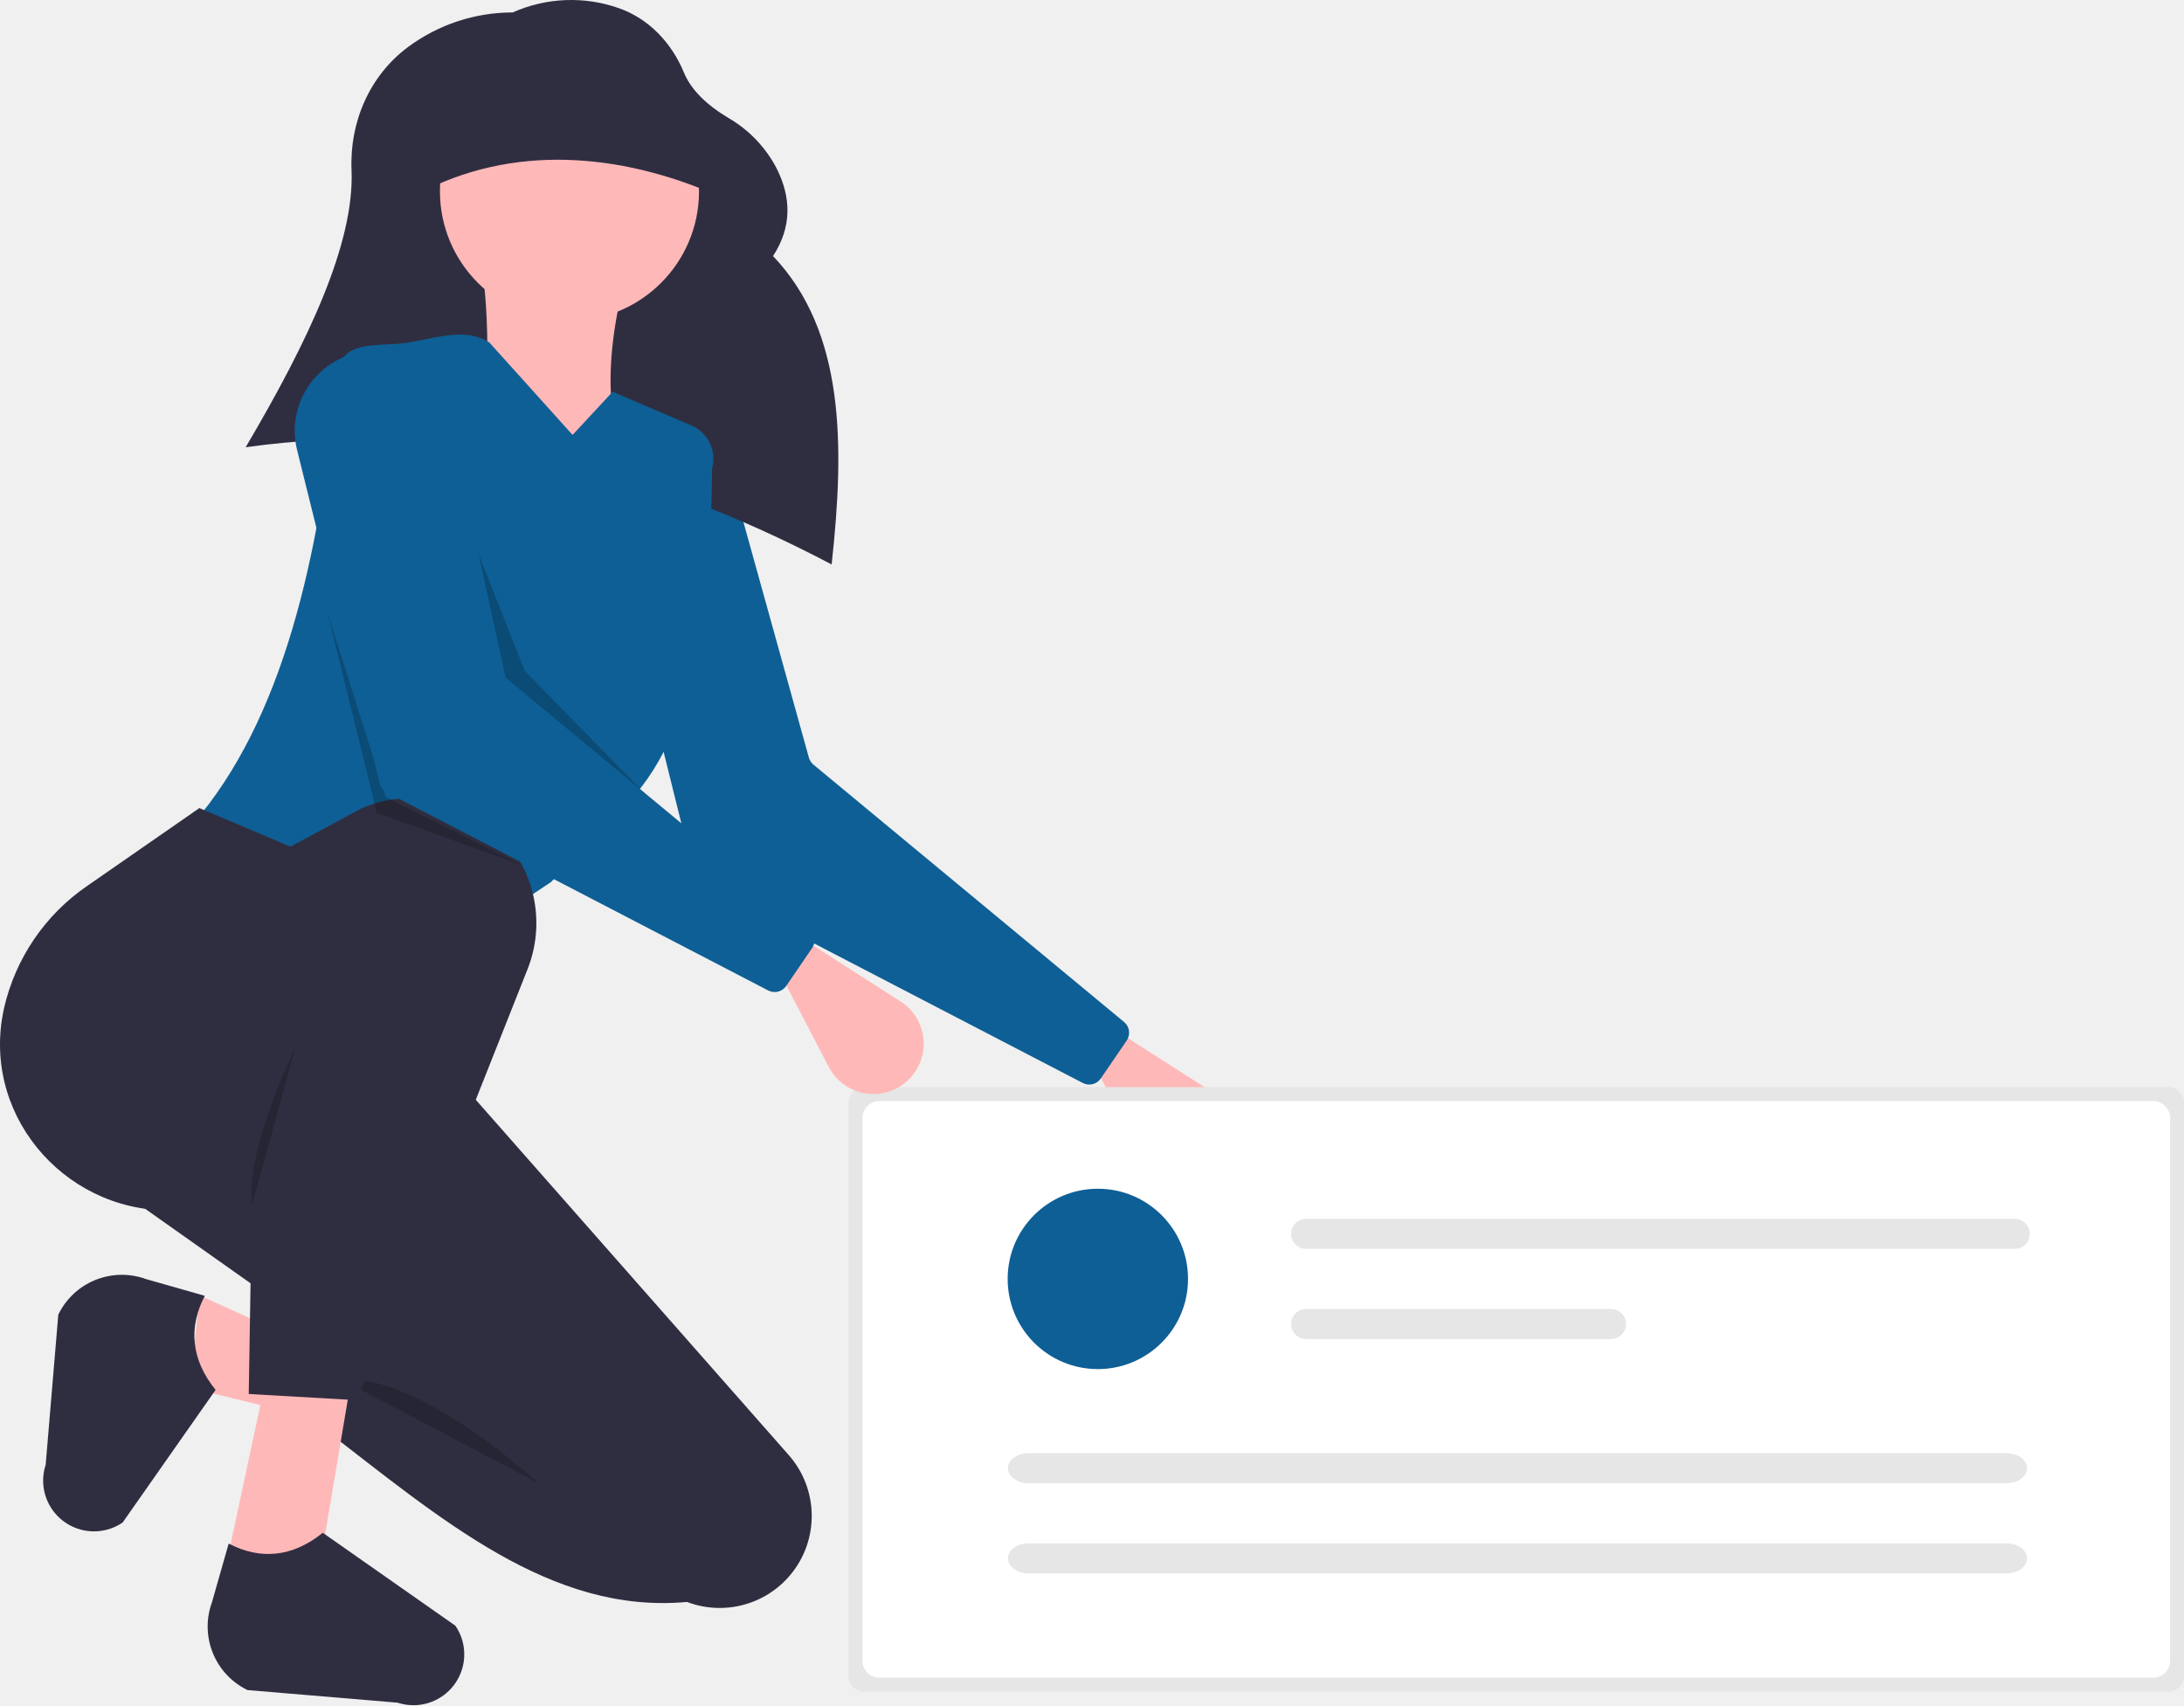
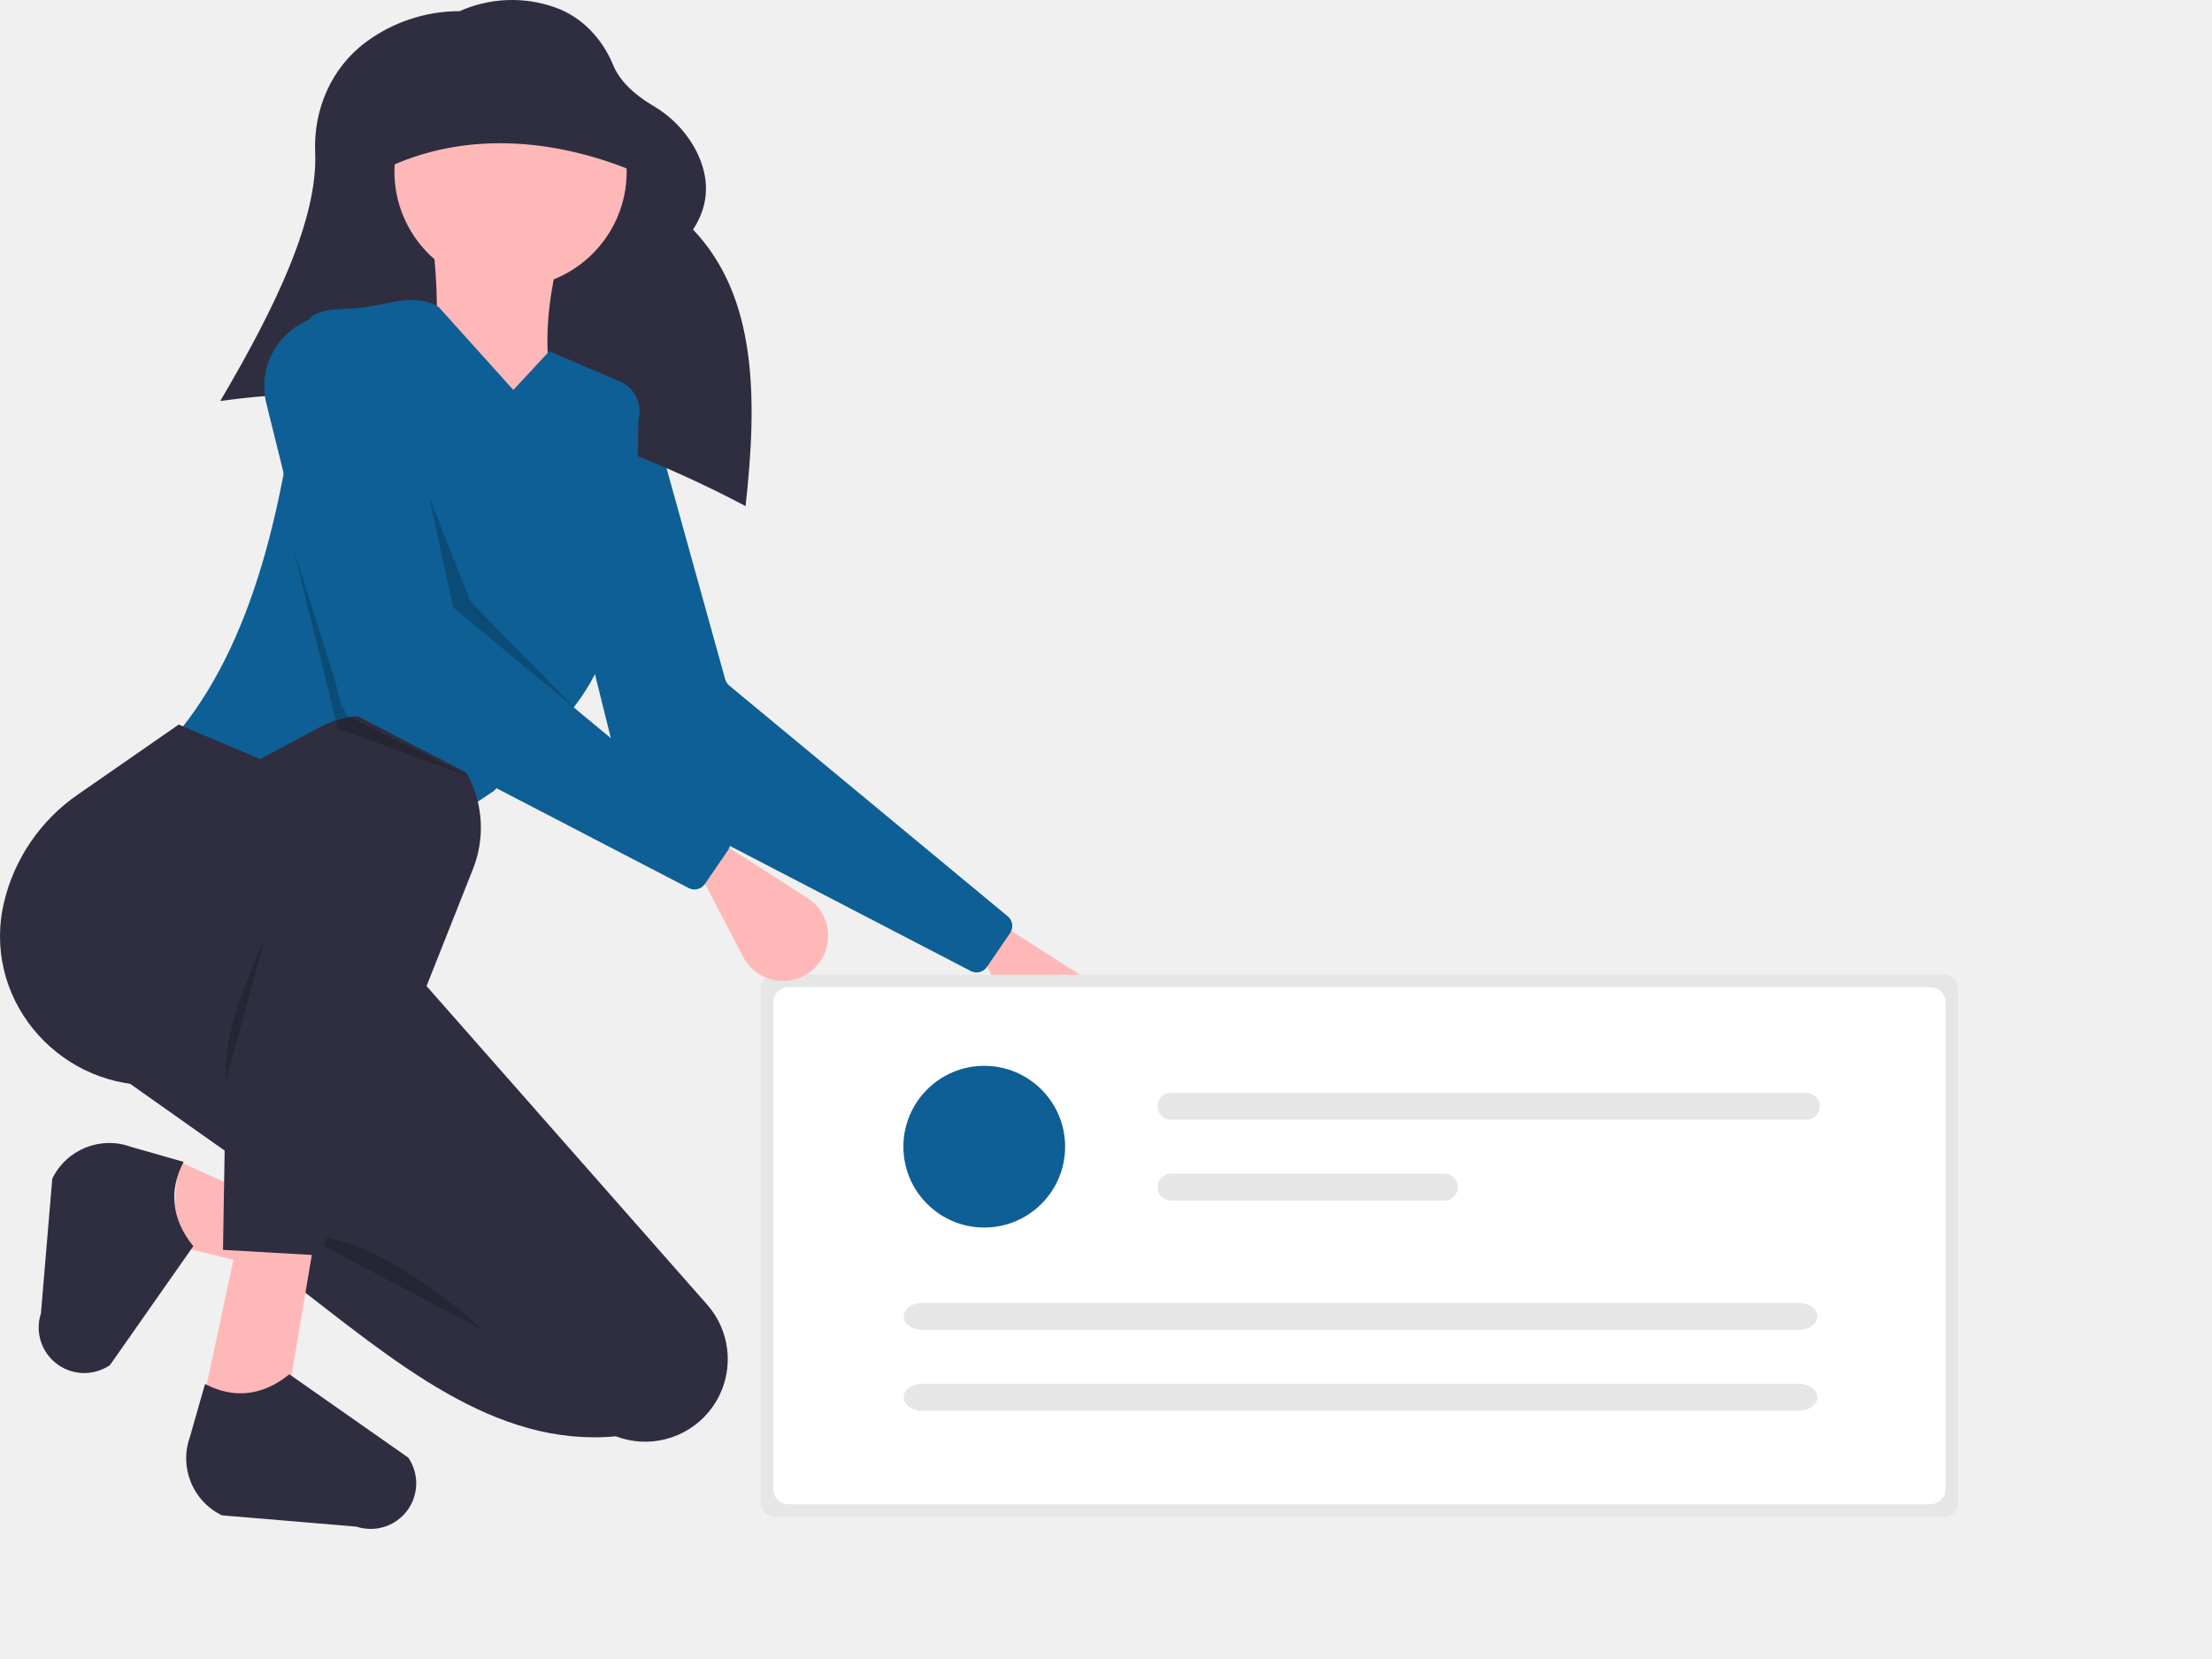
- <svg xmlns="http://www.w3.org/2000/svg" id="a47b648f-7673-4c3a-92da-98a09c71f186" data-name="Layer 1" width="708.152" height="552.954" viewBox="0 0 708.152 552.954">
+ <svg xmlns="http://www.w3.org/2000/svg" id="a47b648f-7673-4c3a-92da-98a09c71f186" data-name="Layer 1" width="100%" height="100%" viewBox="0 0 800 600">
  <path d="M642.256,553.889l0,0a16.304,16.304,0,0,1-25.599-4.375L601.576,520.557l6-13L639.907,528.249A16.304,16.304,0,0,1,642.256,553.889Z" transform="translate(-245.924 -173.5229)" fill="#ffb8b8" />
  <path d="M597.018,524.71l-123.628-64.21a4.526,4.526,0,0,1-2.307-2.927l-26.818-108.085a25.944,25.944,0,0,1,16.61-30.736l6.461-2.261a11.15,11.15,0,0,1,14.427,7.54L508.196,419.189a4.526,4.526,0,0,0,1.473,2.274l100.728,83.46a4.526,4.526,0,0,1,.848,6.041l-8.405,12.284A4.526,4.526,0,0,1,597.018,524.71Z" transform="translate(-245.924 -173.5229)" fill="#0e5f95" />
  <polygon points="114.652 463.035 61.652 450.035 64.652 420.035 117.652 444.035 114.652 463.035" fill="#ffb8b8" />
  <path d="M515.576,356.557c-59.96-31.567-122.725-47.42-190-38,20.279-34.369,35.341-66.144,34.333-89.931-.658-15.543,5.868-30.63,18.369-39.889a56.841,56.841,0,0,1,33.876-11.18h0a46.55,46.55,0,0,1,34.48-1.371c9.738,3.439,17.089,11.278,21.029,20.825,2.3,5.572,7.251,10.453,14.434,14.753a40.503,40.503,0,0,1,15.628,16.327c4.731,9.416,5.057,18.894-1.144,28.466C519.799,280.949,519.864,317.6,515.576,356.557Z" transform="translate(-245.924 -173.5229)" fill="#2f2e41" />
  <path d="M502.207,684.2l0,0a29.843,29.843,0,0,1-33.533,8.789c-44.095,4.077-79.829-26.959-118.098-56.432l9-24-75-53,32-20,69-26L501.676,645.37A29.843,29.843,0,0,1,502.207,684.2Z" transform="translate(-245.924 -173.5229)" fill="#2f2e41" />
  <circle cx="184.652" cy="62.035" r="42" fill="#ffb8b8" />
  <path d="M450.576,326.557l-49,5c2.629-28.649,3.664-55.086,0-75h49C441.27,288.263,442.087,310.862,450.576,326.557Z" transform="translate(-245.924 -173.5229)" fill="#ffb8b8" />
  <path d="M388.576,483.557l-80-43c28.852-33.447,41.053-85.662,46.731-145.228.96-10.073,8.665-9.729,18.769-10.272,10.665-.573,21.147-6.218,30.5-.5l27,30,13-14,25.545,10.948a11.756,11.756,0,0,1,6.694,13.962c-.475,48.182-6.312,90.528-31.238,112.091l-21,22Z" transform="translate(-245.924 -173.5229)" fill="#0e5f95" />
  <path d="M420.576,654.557s-38.158-35.578-64.079-33.789" transform="translate(-245.924 -173.5229)" opacity="0.2" />
  <polygon points="113.249 451.016 104.195 504.831 74.055 504.053 86.152 447.535 113.249 451.016" fill="#ffb8b8" />
  <path d="M380.474,726.47h0a16.482,16.482,0,0,1-5.652-.819l-48.639-4.088a22.895,22.895,0,0,1-11.543-28.433l5.436-19.073c10.093,5.293,20.594,4.541,30.5-3.5l43.005,30.137A16.482,16.482,0,0,1,380.474,726.47Z" transform="translate(-245.924 -173.5229)" fill="#2f2e41" />
  <path d="M259.918,654.121v0a16.482,16.482,0,0,1,.819-5.652l4.088-48.639A22.895,22.895,0,0,1,293.257,588.288l19.073,5.436c-5.293,10.093-4.541,20.594,3.5,30.5l-30.137,43.005A16.482,16.482,0,0,1,259.918,654.121Z" transform="translate(-245.924 -173.5229)" fill="#2f2e41" />
  <path d="M361.576,627.557l-35-2,1-61-23.798,1.373c-34.924,2.015-63.297-29-56.965-63.404q.196-1.063.43-2.13a65.875,65.875,0,0,1,27.081-39.684l36.252-25.154,29.5,12.5,23.374-12.548a40.561,40.561,0,0,1,39.682,4.543l0,0a40.561,40.561,0,0,1,13.849,47.752Z" transform="translate(-245.924 -173.5229)" fill="#2f2e41" />
  <path d="M341.576,513.557s-16,32-14,51" transform="translate(-245.924 -173.5229)" opacity="0.2" />
  <polygon points="155.152 179.535 163.913 219.737 217.152 265.535 170.152 217.535 155.152 179.535" opacity="0.2" />
  <polygon points="106.152 198.535 122.152 263.535 169.152 280.535 125.152 258.535 106.152 198.535" opacity="0.2" />
  <path d="M481.076,238.057c-30.955-14.241-65.951-18.302-97-3l4-36,68-11Z" transform="translate(-245.924 -173.5229)" fill="#2f2e41" />
  <path d="M526.076,526.057a5.006,5.006,0,0,0-5,5v186a5.006,5.006,0,0,0,5,5h423a5.006,5.006,0,0,0,5-5v-186a5.006,5.006,0,0,0-5-5Z" transform="translate(-245.924 -173.5229)" fill="#e6e6e6" />
  <path d="M531.076,530.557a5.507,5.507,0,0,0-5.5,5.5v176a5.507,5.507,0,0,0,5.5,5.5h413a5.507,5.507,0,0,0,5.5-5.5v-176a5.507,5.507,0,0,0-5.5-5.5Z" transform="translate(-245.924 -173.5229)" fill="#fff" />
  <path d="M540.256,523.889l0,0a16.304,16.304,0,0,1-25.599-4.375L499.576,490.557l6-13L537.907,498.249A16.304,16.304,0,0,1,540.256,523.889Z" transform="translate(-245.924 -173.5229)" fill="#ffb8b8" />
  <path d="M495.018,494.71,371.39,430.5a4.526,4.526,0,0,1-2.307-2.927l-26.818-108.085a25.944,25.944,0,0,1,16.61-30.736l6.461-2.261a11.15,11.15,0,0,1,14.427,7.54L406.196,389.189a4.526,4.526,0,0,0,1.473,2.274l100.728,83.46a4.526,4.526,0,0,1,.848,6.041l-8.405,12.284A4.526,4.526,0,0,1,495.018,494.71Z" transform="translate(-245.924 -173.5229)" fill="#0e5f95" />
  <circle cx="355.972" cy="414.717" r="29.243" fill="#0e5f95" />
  <path d="M669.434,568.744a4.874,4.874,0,0,0,0,9.748h229.768a4.874,4.874,0,1,0,0-9.748Z" transform="translate(-245.924 -173.5229)" fill="#e6e6e6" />
  <path d="M669.434,597.987a4.874,4.874,0,0,0,0,9.748H768.304a4.874,4.874,0,1,0,0-9.748Z" transform="translate(-245.924 -173.5229)" fill="#e6e6e6" />
  <path d="M579.466,644.739c-3.707,0-6.724,2.187-6.724,4.874s3.017,4.874,6.724,4.874h317.009c3.707,0,6.724-2.187,6.724-4.874s-3.017-4.874-6.724-4.874Z" transform="translate(-245.924 -173.5229)" fill="#e6e6e6" />
  <path d="M579.466,673.982c-3.707,0-6.724,2.187-6.724,4.874s3.017,4.874,6.724,4.874h317.009c3.707,0,6.724-2.187,6.724-4.874s-3.017-4.874-6.724-4.874Z" transform="translate(-245.924 -173.5229)" fill="#e6e6e6" />
</svg>
